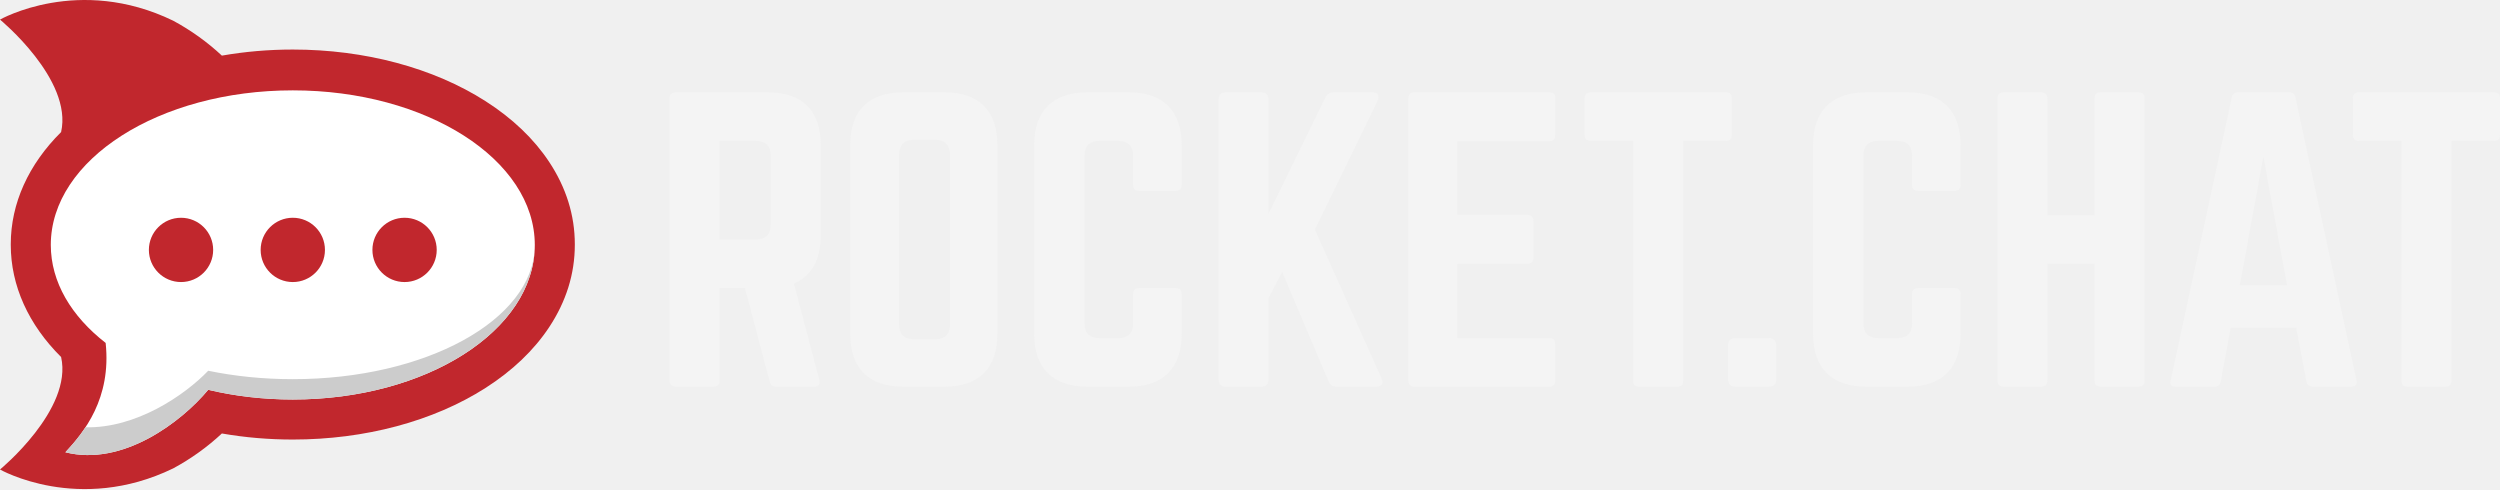
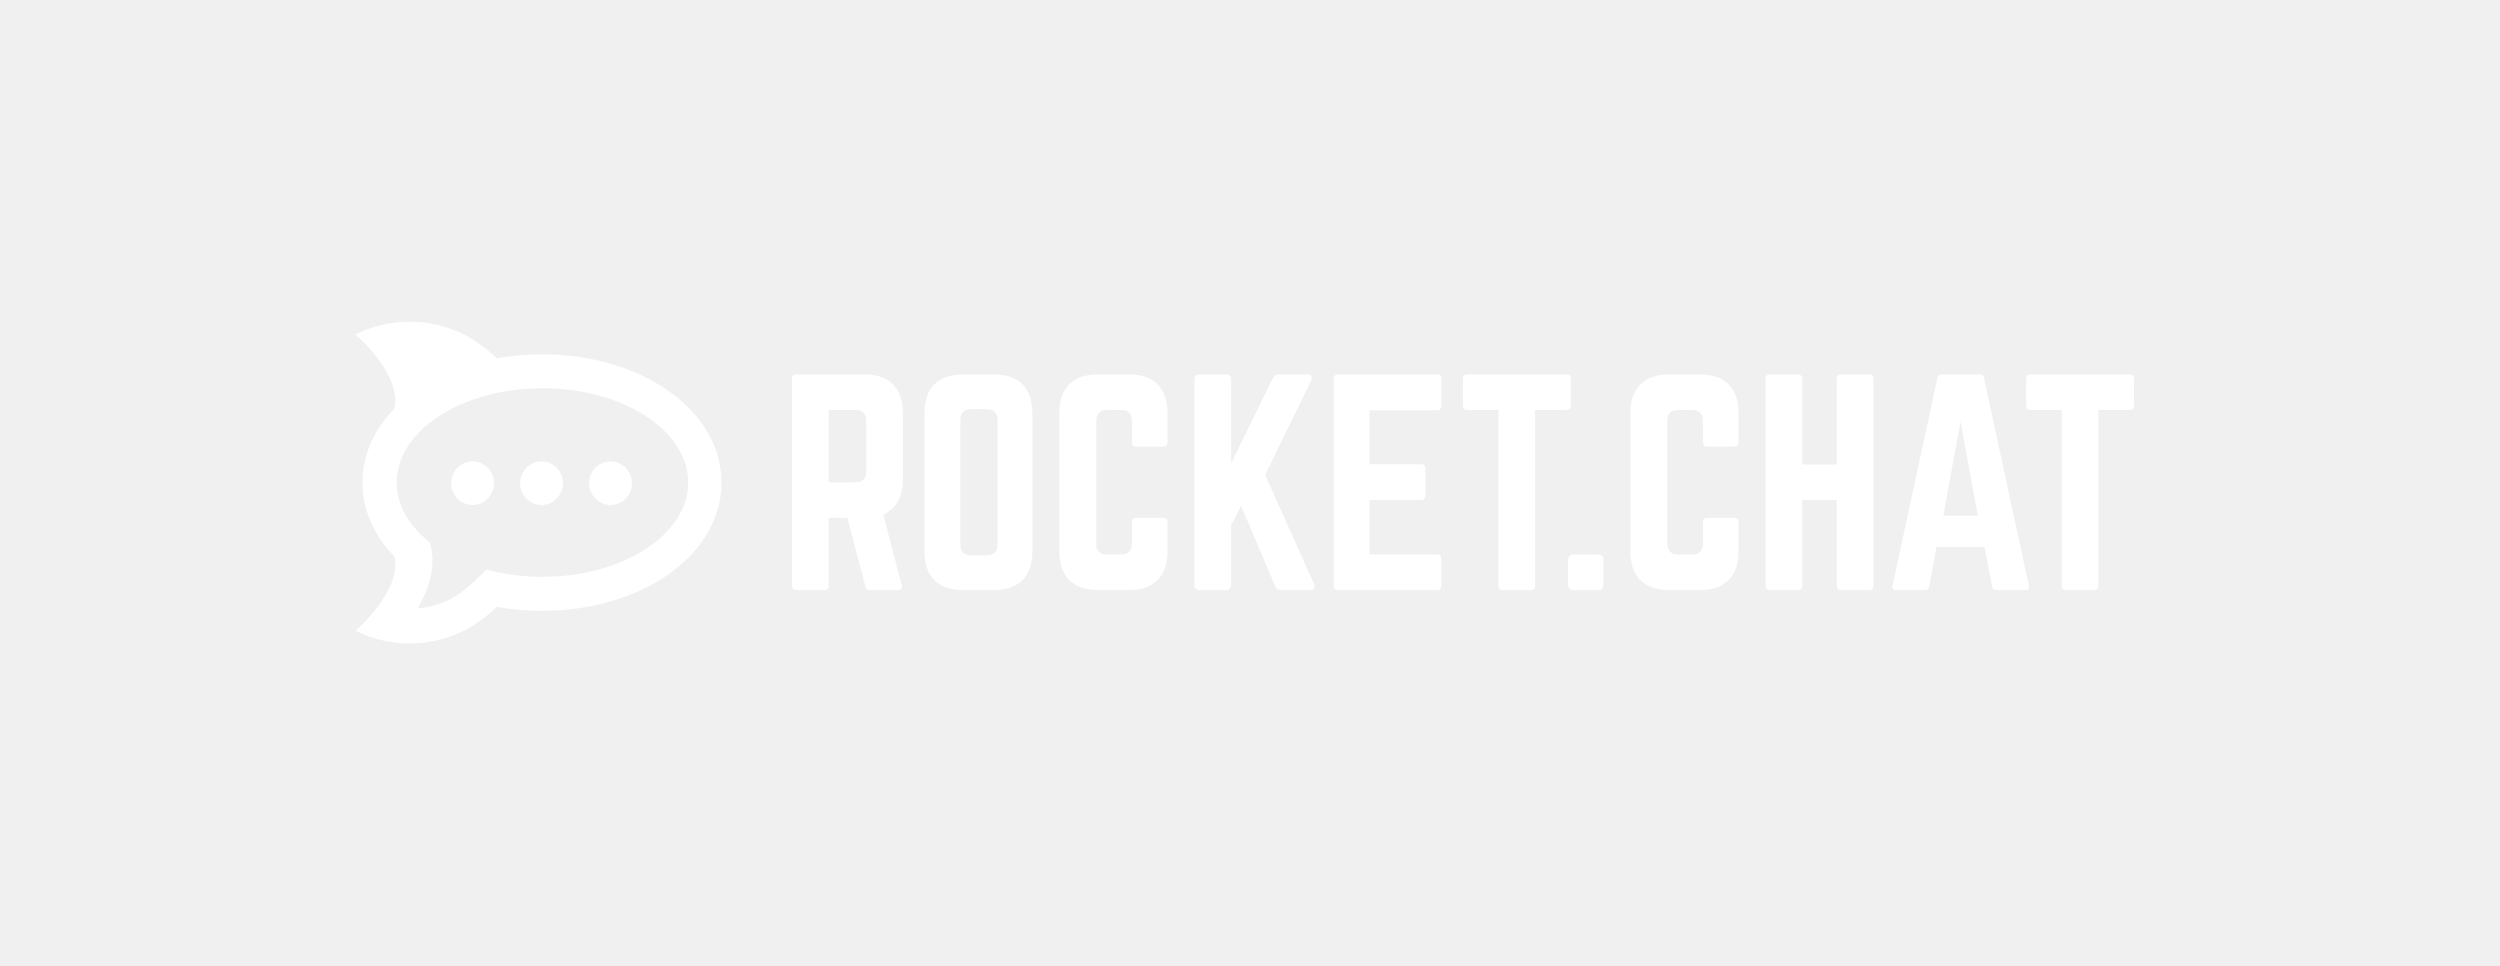
- <svg xmlns="http://www.w3.org/2000/svg" version="1.1" id="Layer_1" x="0px" y="0px" width="435.721px" height="85.242px" viewBox="62.402 -18.766 435.721 85.242" enable-background="new 62.402 -18.766 435.721 85.242" xml:space="preserve">
-   <g>
-     <path fill="#F4F4F4" d="M205.456,22.207c0,4.297-1.603,7.119-4.681,8.465l4.425,16.803c0.192,0.771-0.192,1.154-0.898,1.154h-6.67   c-0.641,0-0.961-0.32-1.09-0.898l-4.297-16.289h-4.425v16.162c0,0.642-0.384,1.025-1.026,1.025h-6.67   c-0.641,0-1.026-0.385-1.026-1.025V-1.651c0-0.641,0.385-1.026,1.026-1.026h16.097c6.028,0,9.235,3.207,9.235,9.235V22.207   L205.456,22.207z M194.169,22.976c1.667,0,2.565-0.898,2.565-2.565V8.354c0-1.667-0.898-2.564-2.565-2.564h-6.349v17.187   L194.169,22.976L194.169,22.976z" />
-     <path fill="#F4F4F4" d="M210.583,6.558c0-6.028,3.206-9.235,9.235-9.235h7.183c6.028,0,9.235,3.207,9.235,9.235v32.836   c0,6.027-3.207,9.234-9.235,9.234h-7.183c-6.029,0-9.235-3.207-9.235-9.234V6.558z M225.397,40.355   c1.667,0,2.565-0.834,2.565-2.565V8.162c0-1.667-0.898-2.565-2.565-2.565h-3.719c-1.667,0-2.565,0.898-2.565,2.565v29.629   c0,1.73,0.898,2.564,2.565,2.564H225.397L225.397,40.355z" />
-     <path fill="#F4F4F4" d="M268.362,13.484c0,0.642-0.385,1.026-1.025,1.026h-6.413c-0.706,0-1.026-0.384-1.026-1.026v-5.13   c0-1.667-0.897-2.564-2.564-2.564h-3.335c-1.731,0-2.565,0.897-2.565,2.564V37.6c0,1.731,0.897,2.563,2.565,2.563h3.335   c1.667,0,2.564-0.833,2.564-2.563v-5.132c0-0.642,0.32-1.026,1.026-1.026h6.413c0.643,0,1.025,0.384,1.025,1.026v6.927   c0,6.027-3.271,9.234-9.234,9.234h-7.183c-6.028,0-9.299-3.207-9.299-9.234V6.558c0-6.028,3.271-9.235,9.299-9.235h7.183   c5.964,0,9.234,3.207,9.234,9.235V13.484z" />
-     <path fill="#F4F4F4" d="M295.422,48.629c-0.771,0-1.218-0.32-1.476-0.961l-8.079-19.048l-2.374,4.554v14.172   c0,0.834-0.448,1.283-1.282,1.283h-6.157c-0.834,0-1.283-0.449-1.283-1.283v-48.74c0-0.833,0.449-1.283,1.283-1.283h6.157   c0.833,0,1.282,0.449,1.282,1.283v19.881l9.876-20.202c0.321-0.641,0.771-0.962,1.476-0.962h6.733c0.962,0,1.347,0.642,0.897,1.539   l-10.901,22.382l11.606,25.91c0.449,0.834,0.064,1.475-0.961,1.475H295.422z" />
-     <path fill="#F4F4F4" d="M333.45,4.763c0,0.641-0.257,1.09-1.026,1.09h-16.033v12.826h12.249c0.643,0,1.026,0.385,1.026,1.09v6.349   c0,0.706-0.385,1.091-1.026,1.091h-12.249v12.954h16.033c0.771,0,1.026,0.321,1.026,1.026v6.414c0,0.641-0.257,1.024-1.026,1.024   h-23.6c-0.578,0-0.963-0.385-0.963-1.024V-1.651c0-0.641,0.385-1.026,0.963-1.026h23.6c0.771,0,1.026,0.385,1.026,1.026V4.763z" />
-     <path fill="#F4F4F4" d="M363.204-2.677c0.705,0,1.026,0.385,1.026,1.026v6.414c0,0.641-0.321,1.026-1.026,1.026h-7.439v41.814   c0,0.705-0.32,1.024-1.025,1.024h-6.67c-0.643,0-1.026-0.319-1.026-1.024V5.789h-7.438c-0.643,0-1.026-0.385-1.026-1.026v-6.414   c0-0.641,0.385-1.026,1.026-1.026H363.204z" />
-     <path fill="#F4F4F4" d="M363.585,41.445c0-0.834,0.449-1.282,1.283-1.282h5.836c0.834,0,1.282,0.448,1.282,1.282v5.899   c0,0.835-0.448,1.283-1.282,1.283h-5.836c-0.834,0-1.283-0.448-1.283-1.283V41.445z" />
-     <path fill="#F4F4F4" d="M404.114,13.484c0,0.642-0.386,1.026-1.026,1.026h-6.413c-0.705,0-1.025-0.384-1.025-1.026v-5.13   c0-1.667-0.897-2.564-2.564-2.564h-3.335c-1.732,0-2.565,0.897-2.565,2.564V37.6c0,1.731,0.897,2.563,2.565,2.563h3.335   c1.667,0,2.564-0.833,2.564-2.563v-5.132c0-0.642,0.32-1.026,1.025-1.026h6.413c0.643,0,1.026,0.384,1.026,1.026v6.927   c0,6.027-3.271,9.234-9.235,9.234h-7.183c-6.028,0-9.299-3.207-9.299-9.234V6.558c0-6.028,3.271-9.235,9.299-9.235h7.183   c5.965,0,9.235,3.207,9.235,9.235V13.484z" />
-     <path fill="#F4F4F4" d="M427.455-1.651c0-0.641,0.384-1.026,1.025-1.026h6.605c0.77,0,1.089,0.385,1.089,1.026v49.254   c0,0.641-0.32,1.024-1.089,1.024h-6.605c-0.643,0-1.025-0.385-1.025-1.024V27.209h-8.209v20.395c0,0.642-0.385,1.025-1.026,1.025   h-6.604c-0.771,0-1.091-0.385-1.091-1.025V-1.651c0-0.641,0.32-1.026,1.091-1.026h6.604c0.643,0,1.026,0.385,1.026,1.026v20.394   h8.209V-1.651L427.455-1.651z" />
-     <path fill="#F4F4F4" d="M465.419,48.629c-0.577,0-0.897-0.32-1.026-0.898l-1.795-9.362h-11.416l-1.73,9.362   c-0.129,0.578-0.449,0.898-1.026,0.898h-6.861c-0.705,0-1.026-0.385-0.835-1.09l10.646-49.318c0.129-0.641,0.513-0.898,1.09-0.898   h8.915c0.577,0,0.962,0.257,1.09,0.898l10.646,49.318c0.129,0.705-0.128,1.09-0.897,1.09H465.419z M456.889,8.546l-4.104,22.382   h8.209L456.889,8.546z" />
-     <path fill="#F4F4F4" d="M497.097-2.677c0.705,0,1.026,0.385,1.026,1.026v6.414c0,0.641-0.321,1.026-1.026,1.026h-7.438v41.814   c0,0.705-0.321,1.024-1.026,1.024h-6.67c-0.641,0-1.025-0.319-1.025-1.024V5.789h-7.438c-0.642,0-1.025-0.385-1.025-1.026v-6.414   c0-0.641,0.385-1.026,1.025-1.026H497.097z" />
-   </g>
-   <path fill="#C1272D" d="M162.586,23.788c0-5.031-1.505-9.854-4.474-14.339c-2.666-4.025-6.401-7.588-11.1-10.591  c-9.074-5.796-21-8.989-33.579-8.989c-4.202,0-8.344,0.355-12.361,1.059c-2.492-2.333-5.41-4.432-8.497-6.091  c-16.494-7.994-30.172-0.188-30.172-0.188S75.12-4.904,73.052,4.253c-5.689,5.644-8.773,12.45-8.773,19.535  c0,0.022,0.001,0.045,0.001,0.068c0,0.022-0.001,0.044-0.001,0.068c0,7.085,3.083,13.891,8.773,19.534  c2.068,9.158-10.649,19.605-10.649,19.605s13.678,7.805,30.172-0.188c3.087-1.659,6.004-3.759,8.497-6.091  c4.018,0.703,8.159,1.058,12.361,1.058c12.58,0,24.505-3.191,33.579-8.987c4.699-3.003,8.434-6.565,11.1-10.592  c2.969-4.484,4.474-9.309,4.474-14.338c0-0.023-0.001-0.045-0.001-0.068S162.586,23.81,162.586,23.788z" />
-   <path fill="#FFFFFF" d="M113.433-3.018c23.293,0,42.177,12.062,42.177,26.941c0,14.878-18.884,26.941-42.177,26.941  c-5.187,0-10.154-0.6-14.743-1.693c-4.664,5.61-14.924,13.411-24.891,10.89c3.242-3.482,8.045-9.366,7.017-19.058  c-5.974-4.648-9.56-10.597-9.56-17.08C71.255,9.043,90.139-3.018,113.433-3.018" />
-   <g>
-     <g>
-       <circle fill="#C1272D" cx="113.433" cy="24.79" r="5.603" />
-     </g>
-     <g>
-       <circle fill="#C1272D" cx="132.913" cy="24.79" r="5.603" />
-     </g>
-     <g>
-       <circle fill="#C1272D" cx="93.952" cy="24.79" r="5.602" />
+ <svg xmlns="http://www.w3.org/2000/svg" width="4134px" height="1596px" viewBox="0 0 4134 1596" version="1.1">
+   <defs />
+   <g id="Logo---PB" stroke="none" stroke-width="1" fill="none" fill-rule="evenodd">
+     <g id="Group-2" transform="translate(588, 532)" fill="#FFFFFF" fill-rule="nonzero">
+       <g id="logo-type" transform="translate(721, 87)">
+         <g id="Group">
+           <path d="M184.024,173.074 C184.024,202.948 172.873,222.567 151.463,231.925 L182.243,348.745 C183.578,354.105 180.907,356.768 175.997,356.768 L129.601,356.768 C125.142,356.768 122.917,354.543 122.019,350.525 L92.13,237.278 L61.35,237.278 L61.35,349.642 C61.35,354.105 58.679,356.768 54.214,356.768 L7.818,356.768 C3.36,356.768 0.682,354.092 0.682,349.642 L0.682,7.205 C0.682,2.748 3.36,0.072 7.818,0.072 L119.786,0.072 C161.716,0.072 184.024,22.368 184.024,64.277 L184.024,173.074 Z M105.513,178.42 C117.108,178.42 123.355,172.177 123.355,160.587 L123.355,76.763 C123.355,65.173 117.108,58.937 105.513,58.937 L61.35,58.937 L61.35,178.427 L105.513,178.42 Z" id="Shape" />
+           <path d="M219.686,64.277 C219.686,22.368 241.987,0.072 283.923,0.072 L333.887,0.072 C375.817,0.072 398.124,22.368 398.124,64.277 L398.124,292.563 C398.124,334.465 375.817,356.761 333.887,356.761 L283.923,356.761 C241.987,356.761 219.686,334.465 219.686,292.563 L219.686,64.277 Z M322.73,299.245 C334.325,299.245 340.572,293.446 340.572,281.412 L340.572,75.428 C340.572,63.839 334.325,57.595 322.73,57.595 L296.861,57.595 C285.266,57.595 279.019,63.839 279.019,75.428 L279.019,281.419 C279.019,293.446 285.266,299.245 296.861,299.245 L322.73,299.245 Z" id="Shape" />
+           <path d="M621.587,112.428 C621.587,116.892 618.909,119.562 614.457,119.562 L569.85,119.562 C564.939,119.562 562.713,116.892 562.713,112.428 L562.713,76.763 C562.713,65.173 556.474,58.937 544.878,58.937 L521.681,58.937 C509.64,58.937 503.839,65.173 503.839,76.763 L503.839,280.091 C503.839,292.125 510.078,297.91 521.681,297.91 L544.878,297.91 C556.474,297.91 562.713,292.118 562.713,280.091 L562.713,244.412 C562.713,239.948 564.939,237.278 569.85,237.278 L614.457,237.278 C618.93,237.278 621.587,239.948 621.587,244.412 L621.587,292.57 C621.587,334.472 598.835,356.768 557.357,356.768 L507.393,356.768 C465.464,356.768 442.711,334.472 442.711,292.57 L442.711,64.277 C442.711,22.368 465.464,0.072 507.393,0.072 L557.357,0.072 C598.842,0.072 621.587,22.368 621.587,64.277 L621.587,112.428 Z" id="Shape" />
+           <path d="M809.812,356.768 C804.449,356.768 801.34,354.543 799.545,350.087 L743.349,217.659 L726.836,249.32 L726.836,347.848 C726.836,353.647 723.72,356.768 717.919,356.768 L675.091,356.768 C669.29,356.768 666.167,353.647 666.167,347.848 L666.167,8.992 C666.167,3.2 669.29,0.072 675.091,0.072 L717.919,0.072 C723.713,0.072 726.836,3.193 726.836,8.992 L726.836,147.211 L795.532,6.76 C797.765,2.304 800.895,0.072 805.799,0.072 L852.632,0.072 C859.324,0.072 862.002,4.535 858.872,10.771 L783.046,166.379 L863.775,346.514 C866.899,352.312 864.221,356.768 857.091,356.768 L809.812,356.768 Z" id="Shape" />
+           <path d="M1074.329,51.797 C1074.329,56.254 1072.541,59.375 1067.192,59.375 L955.669,59.375 L955.669,148.546 L1040.871,148.546 C1045.344,148.546 1048.008,151.223 1048.008,156.124 L1048.008,200.264 C1048.008,205.173 1045.33,207.849 1040.871,207.849 L955.669,207.849 L955.669,297.91 L1067.192,297.91 C1072.555,297.91 1074.329,300.141 1074.329,305.043 L1074.329,349.635 C1074.329,354.092 1072.541,356.754 1067.192,356.754 L903.034,356.754 C899.014,356.754 896.336,354.078 896.336,349.635 L896.336,7.205 C896.336,2.748 899.014,0.072 903.034,0.072 L1067.192,0.072 C1072.555,0.072 1074.329,2.748 1074.329,7.205 L1074.329,51.797 Z" id="Shape" />
+           <path d="M1281.292,0.072 C1286.196,0.072 1288.429,2.748 1288.429,7.205 L1288.429,51.797 C1288.429,56.254 1286.196,58.93 1281.292,58.93 L1229.548,58.93 L1229.548,349.635 C1229.548,354.537 1227.322,356.754 1222.418,356.754 L1176.023,356.754 C1171.55,356.754 1168.886,354.537 1168.886,349.635 L1168.886,58.93 L1117.149,58.93 C1112.676,58.93 1110.012,56.254 1110.012,51.797 L1110.012,7.205 C1110.012,2.748 1112.69,0.072 1117.149,0.072 L1281.292,0.072 Z" id="Shape" />
+           <path d="M1284,306.913 C1284,301.115 1287.123,298 1292.924,298 L1333.519,298 C1339.32,298 1342.436,301.115 1342.436,306.913 L1342.436,347.925 C1342.436,353.73 1339.32,356.845 1333.519,356.845 L1292.924,356.845 C1287.123,356.845 1284,353.73 1284,347.925 L1284,306.913 Z" id="Shape" />
+           <path d="M1565.856,112.428 C1565.856,116.892 1563.171,119.562 1558.719,119.562 L1514.111,119.562 C1509.207,119.562 1506.981,116.892 1506.981,112.428 L1506.981,76.763 C1506.981,65.173 1500.742,58.937 1489.147,58.937 L1465.949,58.937 C1453.901,58.937 1448.107,65.173 1448.107,76.763 L1448.107,280.091 C1448.107,292.125 1454.347,297.91 1465.949,297.91 L1489.147,297.91 C1500.742,297.91 1506.981,292.118 1506.981,280.091 L1506.981,244.412 C1506.981,239.948 1509.207,237.278 1514.111,237.278 L1558.719,237.278 C1563.191,237.278 1565.856,239.948 1565.856,244.412 L1565.856,292.57 C1565.856,334.472 1543.103,356.768 1501.618,356.768 L1451.655,356.768 C1409.725,356.768 1386.972,334.472 1386.972,292.57 L1386.972,64.277 C1386.972,22.368 1409.725,0.072 1451.655,0.072 L1501.618,0.072 C1543.11,0.072 1565.856,22.368 1565.856,64.277 L1565.856,112.428 Z" id="Shape" />
+           <path d="M1728.212,7.205 C1728.212,2.748 1730.883,0.072 1735.341,0.072 L1781.285,0.072 C1786.641,0.072 1788.86,2.748 1788.86,7.205 L1788.86,349.635 C1788.86,354.092 1786.634,356.754 1781.285,356.754 L1735.341,356.754 C1730.869,356.754 1728.212,354.078 1728.212,349.635 L1728.212,207.849 L1671.111,207.849 L1671.111,349.642 C1671.111,354.105 1668.433,356.768 1663.975,356.768 L1618.038,356.768 C1612.675,356.768 1610.449,354.092 1610.449,349.642 L1610.449,7.205 C1610.449,2.748 1612.675,0.072 1618.038,0.072 L1663.975,0.072 C1668.447,0.072 1671.111,2.748 1671.111,7.205 L1671.111,148.991 L1728.212,148.991 L1728.212,7.205 Z" id="Shape" />
+           <path d="M1992.283,356.768 C1988.269,356.768 1986.044,354.543 1985.146,350.525 L1972.661,285.437 L1893.253,285.437 L1881.219,350.525 C1880.322,354.543 1878.096,356.768 1874.082,356.768 L1826.358,356.768 C1821.455,356.768 1819.222,354.092 1820.55,349.19 L1894.602,6.315 C1895.499,1.859 1898.171,0.072 1902.184,0.072 L1964.195,0.072 C1968.209,0.072 1970.887,1.859 1971.777,6.315 L2045.829,349.19 C2046.726,354.092 2044.939,356.768 2039.59,356.768 L1992.283,356.768 Z M1932.95,78.098 L1904.403,233.705 L1961.503,233.705 L1932.95,78.098 Z" id="Shape" />
+           <path d="M2212.63,0.072 C2217.534,0.072 2219.767,2.748 2219.767,7.205 L2219.767,51.797 C2219.767,56.254 2217.534,58.93 2212.63,58.93 L2160.892,58.93 L2160.892,349.635 C2160.892,354.537 2158.66,356.754 2153.756,356.754 L2107.36,356.754 C2102.902,356.754 2100.231,354.537 2100.231,349.635 L2100.231,58.93 L2048.493,58.93 C2044.027,58.93 2041.363,56.254 2041.363,51.797 L2041.363,7.205 C2041.363,2.748 2044.041,0.072 2048.493,0.072 L2212.63,0.072 Z" id="Shape" />
+         </g>
+       </g>
+       <g id="icon">
+         <path d="M530.351,206.49 L530.359,206.502 C530.358,206.5 530.357,206.498 530.355,206.496 C530.354,206.494 530.353,206.492 530.351,206.49 Z M182.207,22.482 C200.849,32.836 218.471,45.936 233.52,60.496 C257.779,56.103 282.792,53.887 308.168,53.887 C384.131,53.887 456.152,73.815 510.949,109.988 C539.326,128.73 561.882,150.966 577.982,176.087 C595.911,204.078 605,234.178 605,266.432 C605,297.818 595.911,327.931 577.982,355.916 C561.882,381.049 539.326,403.279 510.949,422.021 C456.152,458.194 384.138,478.11 308.168,478.11 C282.792,478.11 257.785,475.894 233.52,471.506 C218.465,486.061 200.849,499.167 182.207,509.521 C82.601,559.405 0,510.694 0,510.694 C0,510.694 76.797,445.494 64.309,388.338 C29.947,353.12 11.329,310.644 11.329,265.577 C11.329,221.359 29.953,178.883 64.309,143.658 C76.795,86.518 0.025,21.33 6.31628501e-06,21.309 C0.025,21.294 82.616,-27.401 182.207,22.482 Z M122.631,364.762 C132.246,395.431 126.613,429.997 105.732,468.461 C104.733,470.301 103.802,472.163 102.792,474 C120.706,472.501 138.813,467.588 157.15,458.583 C170.984,450.795 184.256,440.913 195.579,429.992 L216.419,409.894 C244.923,417.573 276.196,421.813 309,421.813 C442.101,421.813 550,352.011 550,265.907 C550,179.802 442.101,110 309,110 C175.899,110 68,179.802 68,265.907 C68,303.43 88.492,337.858 122.631,364.762 Z" id="Combined-Shape" />
+         <path d="M193.431,303 C173.863,303 158,286.882 158,267 C158,247.118 173.863,231 193.431,231 C212.998,231 228.861,247.118 228.861,267 C228.861,286.882 212.998,303 193.431,303 Z M307.5,303 C287.932,303 272.069,286.882 272.069,267 C272.069,247.118 287.932,231 307.5,231 C327.068,231 342.931,247.118 342.931,267 C342.931,286.882 327.068,303 307.5,303 Z M421.569,303 C402.002,303 386.139,286.882 386.139,267 C386.139,247.118 402.002,231 421.569,231 C441.137,231 457,247.118 457,267 C457,286.882 441.137,303 421.569,303 Z" id="circles" />
+       </g>
    </g>
  </g>
-   <g>
-     <path fill="#CCCCCC" d="M113.433,47.319c-5.187,0-10.154-0.52-14.743-1.468c-4.118,4.294-12.6,10.066-21.39,9.854   c-1.158,1.755-2.417,3.19-3.501,4.355c9.967,2.521,20.227-5.279,24.891-10.89c4.589,1.094,9.557,1.693,14.743,1.693   c23.106,0,41.87-11.871,42.169-26.585C155.303,37.032,136.539,47.319,113.433,47.319z" />
-   </g>
</svg>
